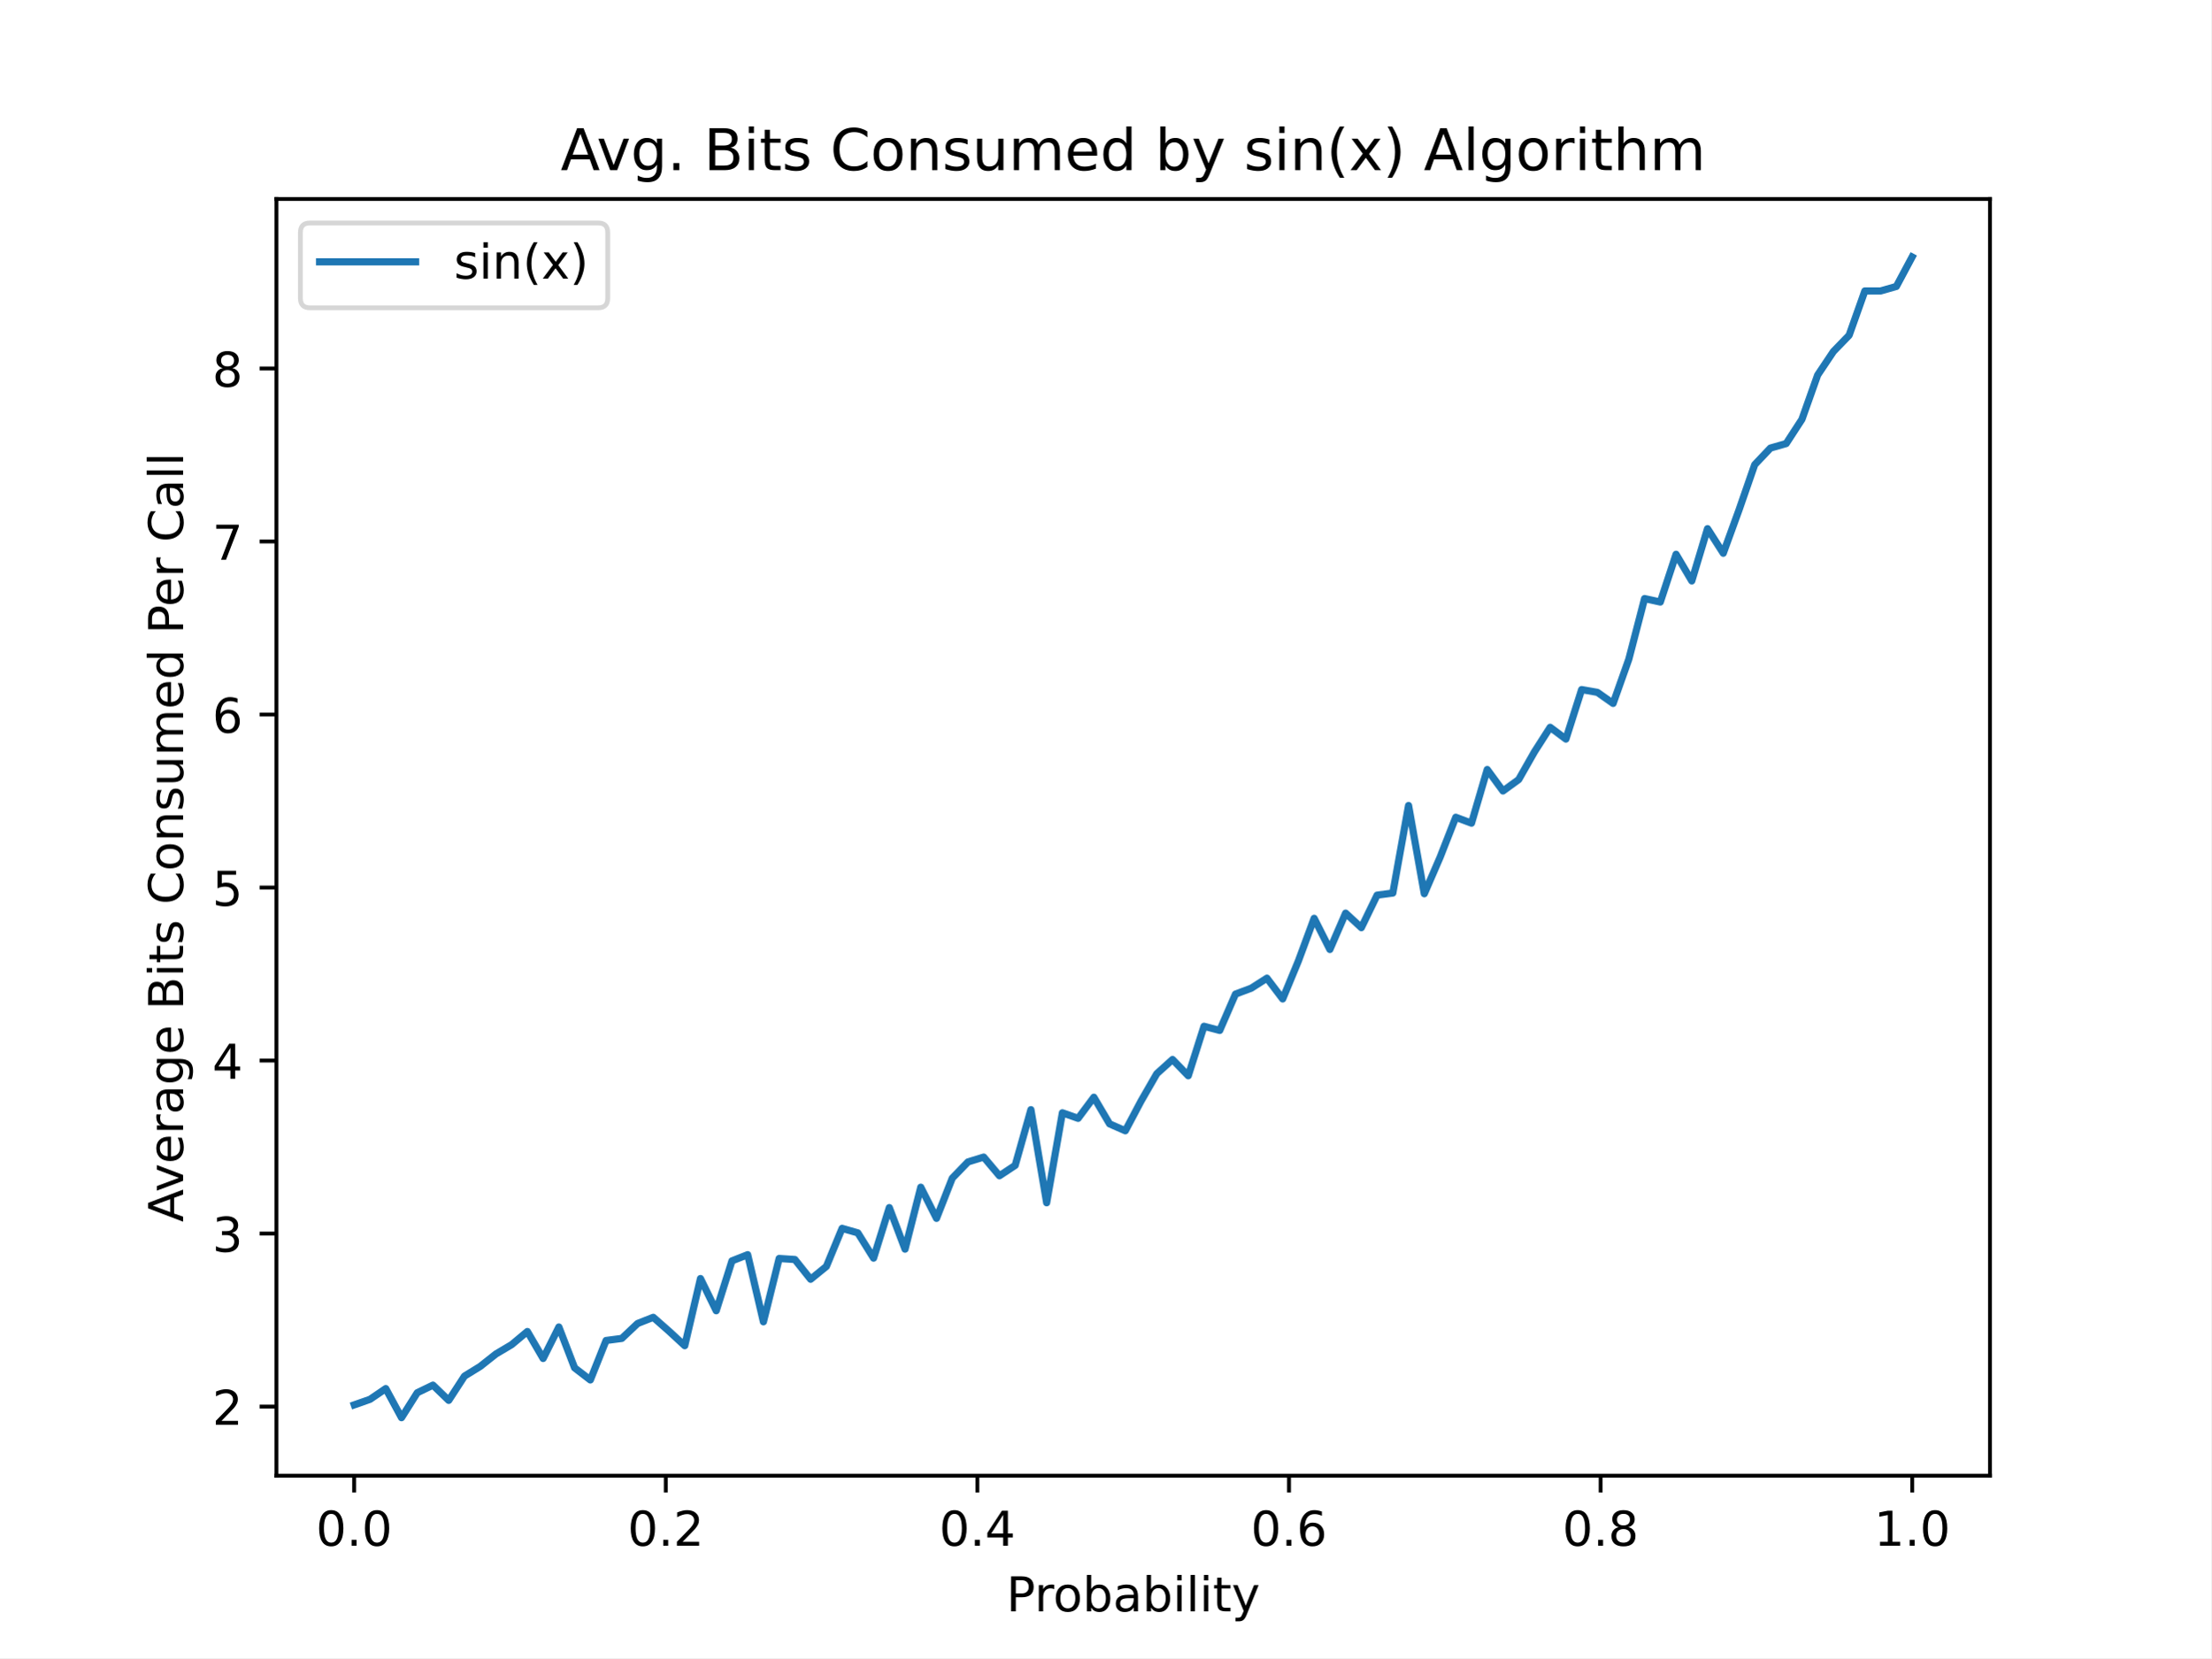
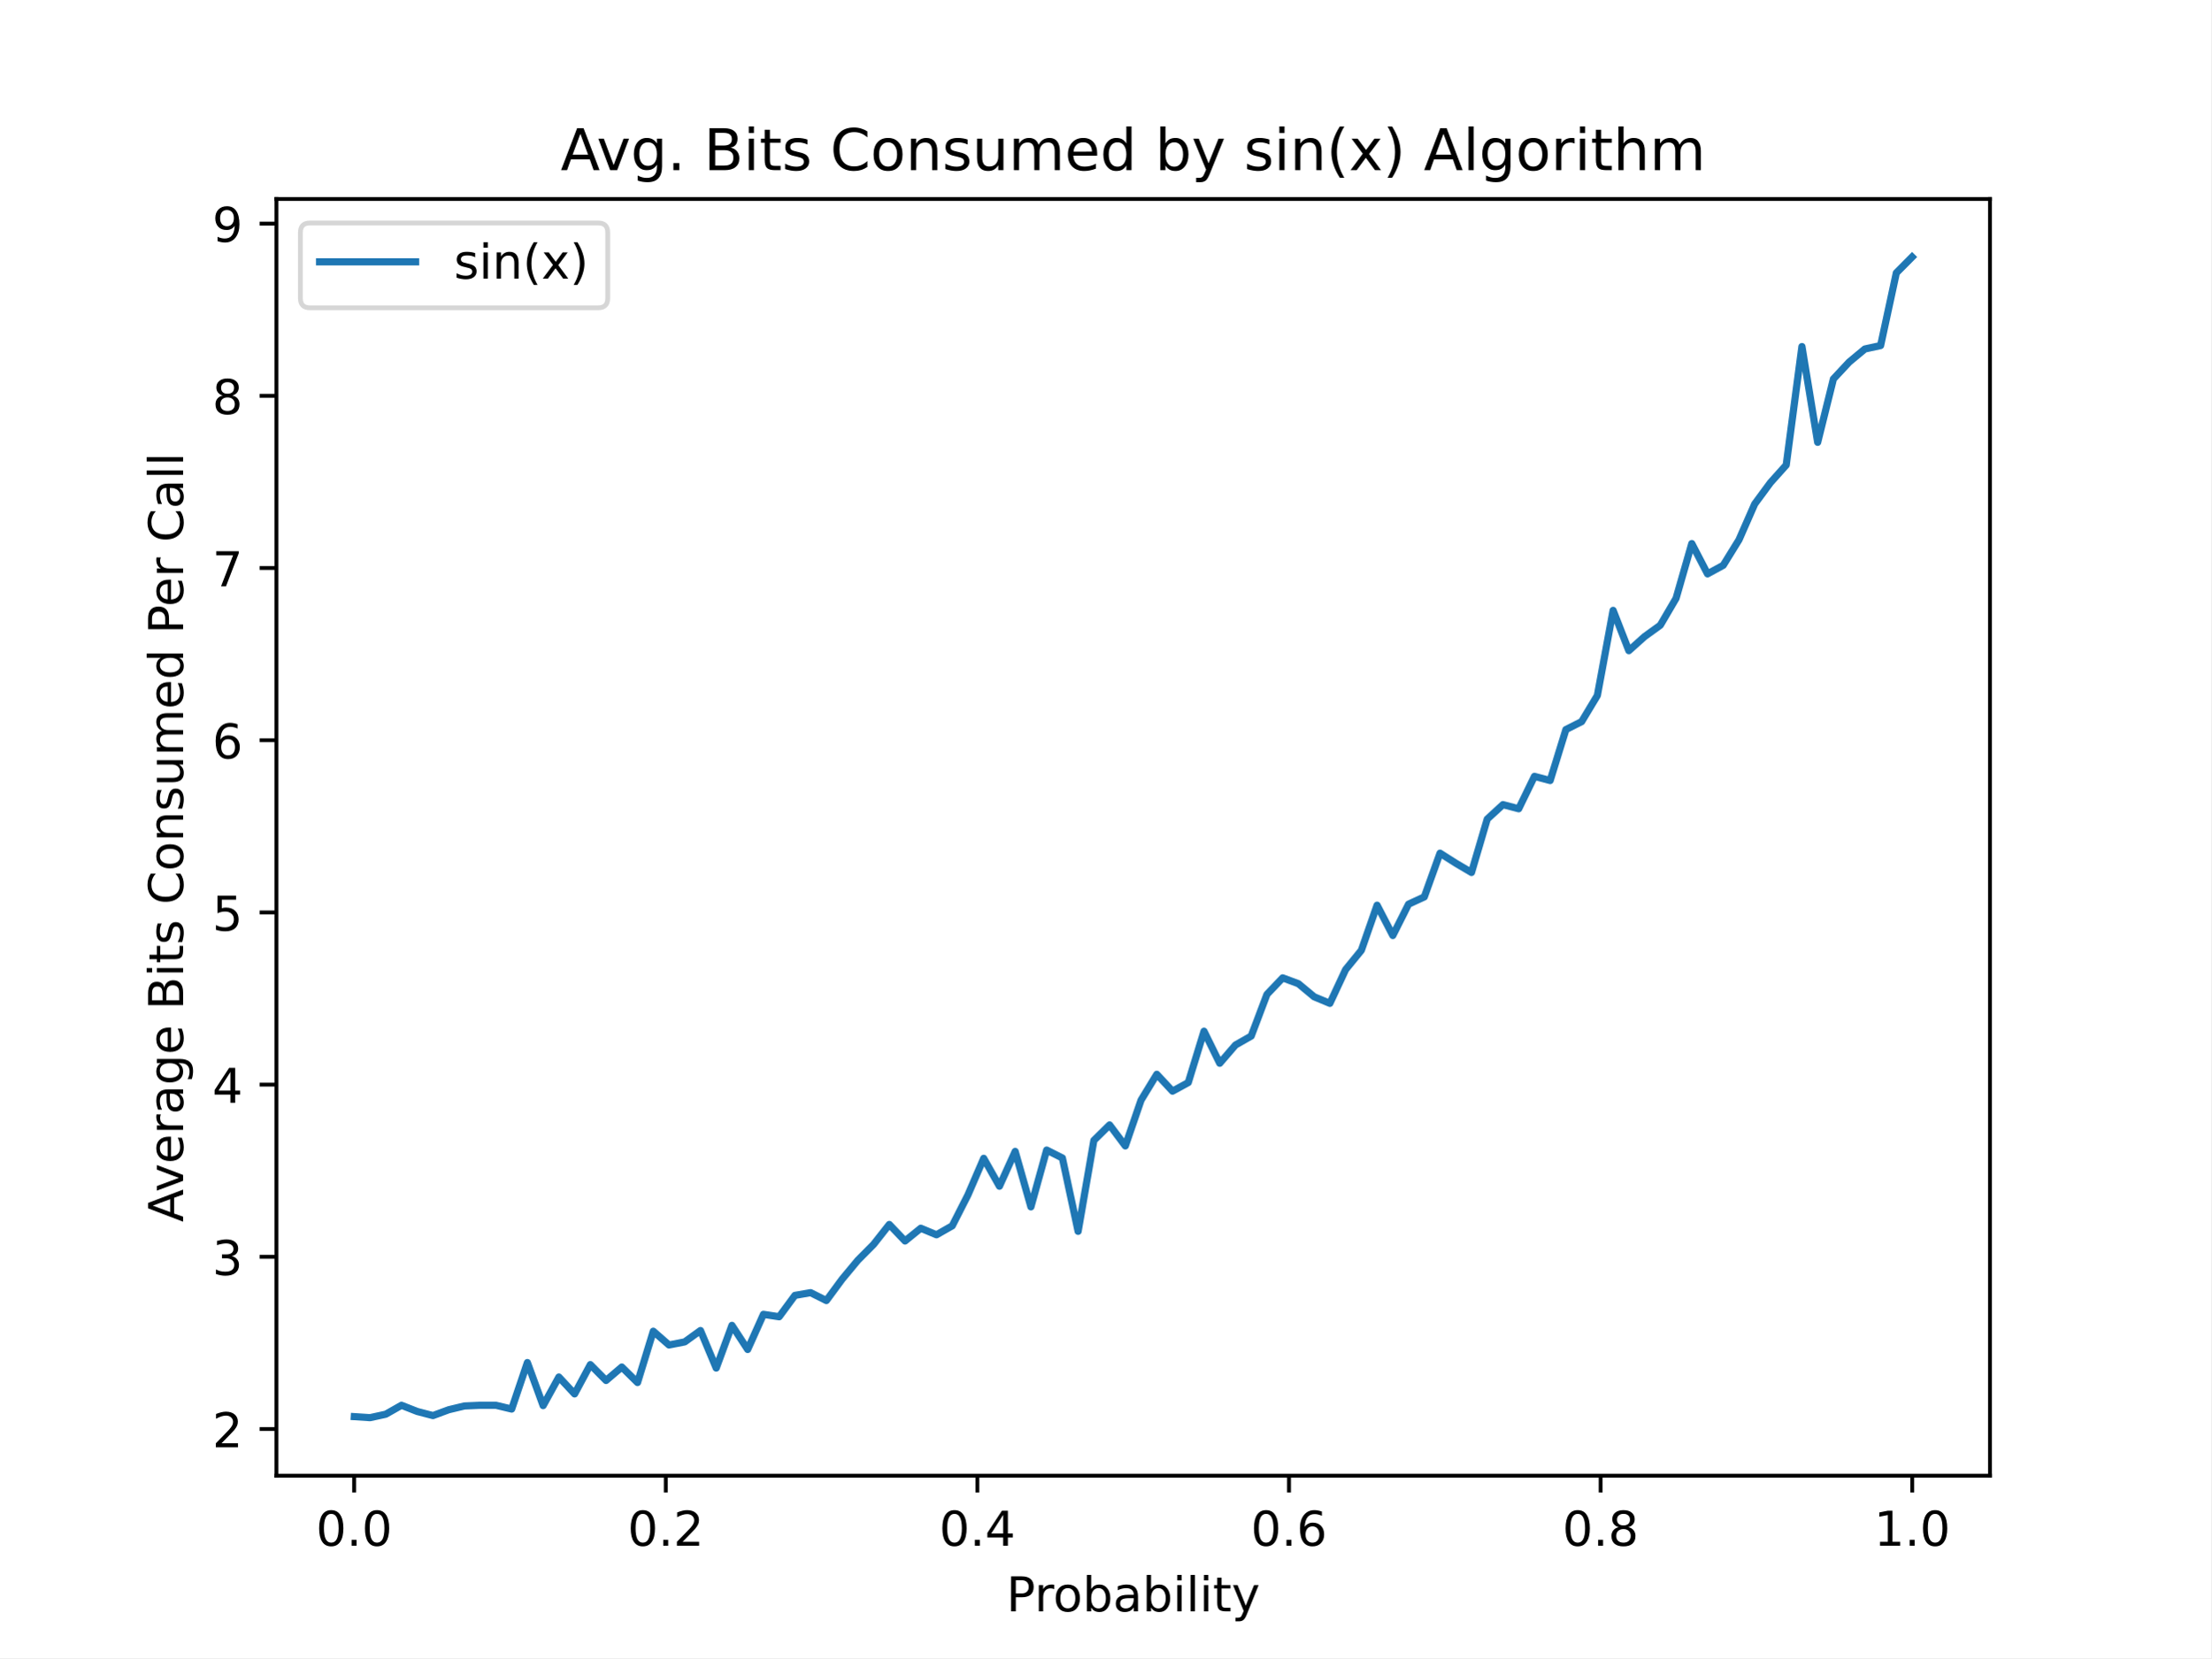
<svg xmlns="http://www.w3.org/2000/svg" xmlns:xlink="http://www.w3.org/1999/xlink" height="345.6pt" version="1.1" viewBox="0 0 460.8 345.6" width="460.8pt">
  <defs>
    <style type="text/css">
*{stroke-linecap:butt;stroke-linejoin:round;}
  </style>
  </defs>
  <g id="figure_1">
    <g id="patch_1">
      <path d="M 0 345.6  L 460.8 345.6  L 460.8 0  L 0 0  z " style="fill:#ffffff;" />
    </g>
    <g id="axes_1">
      <g id="patch_2">
        <path d="M 57.6 307.584  L 414.72 307.584  L 414.72 41.472  L 57.6 41.472  z " style="fill:#ffffff;" />
      </g>
      <g id="matplotlib.axis_1">
        <g id="xtick_1">
          <g id="line2d_1">
            <defs>
-               <path d="M 0 0  L 0 3.5  " id="m6c363ce9f9" style="stroke:#000000;stroke-width:0.8;" />
+               <path d="M 0 0  L 0 3.5  " id="mb6135d9585" style="stroke:#000000;stroke-width:0.8;" />
            </defs>
            <g>
-               <use style="stroke:#000000;stroke-width:0.8;" x="73.8" xlink:href="#m6c363ce9f9" y="307.584" />
+               <use style="stroke:#000000;stroke-width:0.8;" x="73.8" xlink:href="#mb6135d9585" y="307.584" />
            </g>
          </g>
          <g id="text_1">
            <text style="font-family:DejaVu Sans;font-size:10px;font-style:normal;font-weight:normal;text-anchor:middle;" transform="rotate(-0, 73.80026, 322.1824)" x="73.8" y="322.182">0.0</text>
          </g>
        </g>
        <g id="xtick_2">
          <g id="line2d_2">
            <g>
-               <use style="stroke:#000000;stroke-width:0.8;" x="138.744" xlink:href="#m6c363ce9f9" y="307.584" />
+               <use style="stroke:#000000;stroke-width:0.8;" x="138.744" xlink:href="#mb6135d9585" y="307.584" />
            </g>
          </g>
          <g id="text_2">
            <text style="font-family:DejaVu Sans;font-size:10px;font-style:normal;font-weight:normal;text-anchor:middle;" transform="rotate(-0, 138.7442, 322.1824)" x="138.744" y="322.182">0.2</text>
          </g>
        </g>
        <g id="xtick_3">
          <g id="line2d_3">
            <g>
-               <use style="stroke:#000000;stroke-width:0.8;" x="203.688" xlink:href="#m6c363ce9f9" y="307.584" />
+               <use style="stroke:#000000;stroke-width:0.8;" x="203.688" xlink:href="#mb6135d9585" y="307.584" />
            </g>
          </g>
          <g id="text_3">
            <text style="font-family:DejaVu Sans;font-size:10px;font-style:normal;font-weight:normal;text-anchor:middle;" transform="rotate(-0, 203.6881, 322.1824)" x="203.688" y="322.182">0.4</text>
          </g>
        </g>
        <g id="xtick_4">
          <g id="line2d_4">
            <g>
-               <use style="stroke:#000000;stroke-width:0.8;" x="268.632" xlink:href="#m6c363ce9f9" y="307.584" />
+               <use style="stroke:#000000;stroke-width:0.8;" x="268.632" xlink:href="#mb6135d9585" y="307.584" />
            </g>
          </g>
          <g id="text_4">
            <text style="font-family:DejaVu Sans;font-size:10px;font-style:normal;font-weight:normal;text-anchor:middle;" transform="rotate(-0, 268.6319, 322.1824)" x="268.632" y="322.182">0.6</text>
          </g>
        </g>
        <g id="xtick_5">
          <g id="line2d_5">
            <g>
-               <use style="stroke:#000000;stroke-width:0.8;" x="333.576" xlink:href="#m6c363ce9f9" y="307.584" />
+               <use style="stroke:#000000;stroke-width:0.8;" x="333.576" xlink:href="#mb6135d9585" y="307.584" />
            </g>
          </g>
          <g id="text_5">
            <text style="font-family:DejaVu Sans;font-size:10px;font-style:normal;font-weight:normal;text-anchor:middle;" transform="rotate(-0, 333.5758, 322.1824)" x="333.576" y="322.182">0.8</text>
          </g>
        </g>
        <g id="xtick_6">
          <g id="line2d_6">
            <g>
-               <use style="stroke:#000000;stroke-width:0.8;" x="398.52" xlink:href="#m6c363ce9f9" y="307.584" />
+               <use style="stroke:#000000;stroke-width:0.8;" x="398.52" xlink:href="#mb6135d9585" y="307.584" />
            </g>
          </g>
          <g id="text_6">
            <text style="font-family:DejaVu Sans;font-size:10px;font-style:normal;font-weight:normal;text-anchor:middle;" transform="rotate(-0, 398.5197, 322.1824)" x="398.52" y="322.182">1.0</text>
          </g>
        </g>
        <g id="text_7">
          <text style="font-family:DejaVu Sans;font-size:10px;font-style:normal;font-weight:normal;text-anchor:middle;" transform="rotate(-0, 236.16, 335.8606)" x="236.16" y="335.861">Probability</text>
        </g>
      </g>
      <g id="matplotlib.axis_2">
        <g id="ytick_1">
          <g id="line2d_7">
            <defs>
-               <path d="M 0 0  L -3.5 0  " id="ma10bbd2277" style="stroke:#000000;stroke-width:0.8;" />
+               <path d="M 0 0  L -3.5 0  " id="m061bfa4923" style="stroke:#000000;stroke-width:0.8;" />
            </defs>
            <g>
-               <use style="stroke:#000000;stroke-width:0.8;" x="57.6" xlink:href="#ma10bbd2277" y="293.18" />
+               <use style="stroke:#000000;stroke-width:0.8;" x="57.6" xlink:href="#m061bfa4923" y="297.857" />
            </g>
          </g>
          <g id="text_8">
-             <text style="font-family:DejaVu Sans;font-size:10px;font-style:normal;font-weight:normal;text-anchor:end;" transform="rotate(-0, 50.6, 296.9791)" x="50.6" y="296.979">2</text>
+             <text style="font-family:DejaVu Sans;font-size:10px;font-style:normal;font-weight:normal;text-anchor:end;" transform="rotate(-0, 50.6, 301.6562)" x="50.6" y="301.656">2</text>
          </g>
        </g>
        <g id="ytick_2">
          <g id="line2d_8">
            <g>
-               <use style="stroke:#000000;stroke-width:0.8;" x="57.6" xlink:href="#ma10bbd2277" y="257.115" />
+               <use style="stroke:#000000;stroke-width:0.8;" x="57.6" xlink:href="#m061bfa4923" y="261.964" />
            </g>
          </g>
          <g id="text_9">
-             <text style="font-family:DejaVu Sans;font-size:10px;font-style:normal;font-weight:normal;text-anchor:end;" transform="rotate(-0, 50.6, 260.9147)" x="50.6" y="260.915">3</text>
+             <text style="font-family:DejaVu Sans;font-size:10px;font-style:normal;font-weight:normal;text-anchor:end;" transform="rotate(-0, 50.6, 265.763)" x="50.6" y="265.763">3</text>
          </g>
        </g>
        <g id="ytick_3">
          <g id="line2d_9">
            <g>
-               <use style="stroke:#000000;stroke-width:0.8;" x="57.6" xlink:href="#ma10bbd2277" y="221.051" />
+               <use style="stroke:#000000;stroke-width:0.8;" x="57.6" xlink:href="#m061bfa4923" y="226.071" />
            </g>
          </g>
          <g id="text_10">
-             <text style="font-family:DejaVu Sans;font-size:10px;font-style:normal;font-weight:normal;text-anchor:end;" transform="rotate(-0, 50.6, 224.8503)" x="50.6" y="224.85">4</text>
+             <text style="font-family:DejaVu Sans;font-size:10px;font-style:normal;font-weight:normal;text-anchor:end;" transform="rotate(-0, 50.6, 229.8698)" x="50.6" y="229.87">4</text>
          </g>
        </g>
        <g id="ytick_4">
          <g id="line2d_10">
            <g>
-               <use style="stroke:#000000;stroke-width:0.8;" x="57.6" xlink:href="#ma10bbd2277" y="184.987" />
+               <use style="stroke:#000000;stroke-width:0.8;" x="57.6" xlink:href="#m061bfa4923" y="190.177" />
            </g>
          </g>
          <g id="text_11">
-             <text style="font-family:DejaVu Sans;font-size:10px;font-style:normal;font-weight:normal;text-anchor:end;" transform="rotate(-0, 50.6, 188.7859)" x="50.6" y="188.786">5</text>
+             <text style="font-family:DejaVu Sans;font-size:10px;font-style:normal;font-weight:normal;text-anchor:end;" transform="rotate(-0, 50.6, 193.9766)" x="50.6" y="193.977">5</text>
          </g>
        </g>
        <g id="ytick_5">
          <g id="line2d_11">
            <g>
-               <use style="stroke:#000000;stroke-width:0.8;" x="57.6" xlink:href="#ma10bbd2277" y="148.922" />
+               <use style="stroke:#000000;stroke-width:0.8;" x="57.6" xlink:href="#m061bfa4923" y="154.284" />
            </g>
          </g>
          <g id="text_12">
-             <text style="font-family:DejaVu Sans;font-size:10px;font-style:normal;font-weight:normal;text-anchor:end;" transform="rotate(-0, 50.6, 152.7215)" x="50.6" y="152.721">6</text>
+             <text style="font-family:DejaVu Sans;font-size:10px;font-style:normal;font-weight:normal;text-anchor:end;" transform="rotate(-0, 50.6, 158.0835)" x="50.6" y="158.083">6</text>
          </g>
        </g>
        <g id="ytick_6">
          <g id="line2d_12">
            <g>
-               <use style="stroke:#000000;stroke-width:0.8;" x="57.6" xlink:href="#ma10bbd2277" y="112.858" />
+               <use style="stroke:#000000;stroke-width:0.8;" x="57.6" xlink:href="#m061bfa4923" y="118.391" />
            </g>
          </g>
          <g id="text_13">
-             <text style="font-family:DejaVu Sans;font-size:10px;font-style:normal;font-weight:normal;text-anchor:end;" transform="rotate(-0, 50.6, 116.6571)" x="50.6" y="116.657">7</text>
+             <text style="font-family:DejaVu Sans;font-size:10px;font-style:normal;font-weight:normal;text-anchor:end;" transform="rotate(-0, 50.6, 122.1903)" x="50.6" y="122.19">7</text>
          </g>
        </g>
        <g id="ytick_7">
          <g id="line2d_13">
            <g>
-               <use style="stroke:#000000;stroke-width:0.8;" x="57.6" xlink:href="#ma10bbd2277" y="76.793" />
+               <use style="stroke:#000000;stroke-width:0.8;" x="57.6" xlink:href="#m061bfa4923" y="82.498" />
            </g>
          </g>
          <g id="text_14">
-             <text style="font-family:DejaVu Sans;font-size:10px;font-style:normal;font-weight:normal;text-anchor:end;" transform="rotate(-0, 50.6, 80.59269)" x="50.6" y="80.593">8</text>
-           </g>
-         </g>
-         <g id="text_15">
+             <text style="font-family:DejaVu Sans;font-size:10px;font-style:normal;font-weight:normal;text-anchor:end;" transform="rotate(-0, 50.6, 86.29712)" x="50.6" y="86.297">8</text>
+           </g>
+         </g>
+         <g id="ytick_8">
+           <g id="line2d_14">
+             <g>
+               <use style="stroke:#000000;stroke-width:0.8;" x="57.6" xlink:href="#m061bfa4923" y="46.605" />
+             </g>
+           </g>
+           <g id="text_15">
+             <text style="font-family:DejaVu Sans;font-size:10px;font-style:normal;font-weight:normal;text-anchor:end;" transform="rotate(-0, 50.6, 50.40394)" x="50.6" y="50.404">9</text>
+           </g>
+         </g>
+         <g id="text_16">
          <text style="font-family:DejaVu Sans;font-size:10px;font-style:normal;font-weight:normal;text-anchor:middle;" transform="rotate(-90, 38.15781, 174.528)" x="38.158" y="174.528">Average Bits Consumed Per Call</text>
        </g>
      </g>
-       <g id="line2d_14">
-         <path clip-path="url(#p65ebcdb64d)" d="M 73.833 292.819  L 77.112 291.665  L 80.391 289.429  L 83.671 295.488  L 86.95 290.295  L 90.229 288.708  L 93.509 291.882  L 96.788 286.833  L 100.067 284.813  L 103.347 282.216  L 106.626 280.269  L 109.905 277.528  L 113.185 283.154  L 116.464 276.59  L 119.743 285.101  L 123.023 287.626  L 126.302 279.403  L 129.581 278.971  L 132.861 275.869  L 136.14 274.571  L 139.42 277.456  L 142.699 280.485  L 145.978 266.492  L 149.258 273.2  L 152.537 262.814  L 155.816 261.515  L 159.096 275.508  L 162.375 262.309  L 165.654 262.525  L 168.934 266.636  L 172.213 263.968  L 175.492 256.034  L 178.772 256.971  L 182.051 262.237  L 185.33 251.706  L 188.61 260.361  L 191.889 247.45  L 195.168 253.942  L 198.448 245.575  L 201.727 242.185  L 205.006 241.175  L 208.286 245.07  L 211.565 242.906  L 214.844 231.293  L 218.124 250.696  L 221.403 231.943  L 224.682 233.097  L 227.962 228.697  L 231.241 234.251  L 234.52 235.693  L 237.8 229.49  L 241.079 223.792  L 244.358 220.835  L 247.638 224.225  L 250.917 213.91  L 254.196 214.776  L 257.476 207.202  L 260.755 205.976  L 264.034 203.884  L 267.314 208.212  L 270.593 200.278  L 273.872 191.406  L 277.152 197.898  L 280.431 190.324  L 283.71 193.354  L 286.99 186.574  L 290.269 186.141  L 293.548 167.892  L 296.828 186.285  L 300.107 178.711  L 303.386 170.345  L 306.666 171.571  L 309.945 160.391  L 313.224 164.863  L 316.504 162.482  L 319.783 156.712  L 323.062 151.591  L 326.342 154.043  L 329.621 143.729  L 332.9 144.306  L 336.18 146.614  L 339.459 137.382  L 342.739 124.759  L 346.018 125.48  L 349.297 115.527  L 352.577 121.081  L 355.856 110.189  L 359.135 115.31  L 362.415 106.294  L 365.694 96.845  L 368.973 93.383  L 372.253 92.445  L 375.532 87.396  L 378.811 78.164  L 382.091 73.259  L 385.37 69.869  L 388.649 60.637  L 391.929 60.637  L 395.208 59.699  L 398.487 53.568  " style="fill:none;stroke:#1f77b4;stroke-linecap:square;stroke-width:1.5;" />
+       <g id="line2d_15">
+         <path clip-path="url(#pca2dd8a171)" d="M 73.833 295.273  L 77.112 295.488  L 80.391 294.77  L 83.671 292.904  L 86.95 294.196  L 90.229 295.057  L 93.509 293.837  L 96.788 293.047  L 100.067 292.904  L 103.347 292.904  L 106.626 293.693  L 109.905 284.002  L 113.185 292.975  L 116.464 287.017  L 119.743 290.535  L 123.023 284.433  L 126.302 287.735  L 129.581 284.935  L 132.861 288.166  L 136.14 277.47  L 139.42 280.341  L 142.699 279.695  L 145.978 277.326  L 149.258 285.151  L 152.537 276.249  L 155.816 281.274  L 159.096 273.952  L 162.375 274.455  L 165.654 270.004  L 168.934 269.43  L 172.213 271.081  L 175.492 266.63  L 178.772 262.682  L 182.051 259.379  L 185.33 255.216  L 188.61 258.662  L 191.889 256.006  L 195.168 257.369  L 198.448 255.503  L 201.727 249.042  L 205.006 241.433  L 208.286 247.248  L 211.565 239.997  L 214.844 251.555  L 218.124 239.71  L 221.403 241.361  L 224.682 256.652  L 227.962 237.7  L 231.241 234.47  L 234.52 238.849  L 237.8 229.301  L 241.079 223.917  L 244.358 227.435  L 247.638 225.64  L 250.917 214.944  L 254.196 221.62  L 257.476 217.815  L 260.755 215.949  L 264.034 207.263  L 267.314 203.817  L 270.593 205.037  L 273.872 207.765  L 277.152 209.129  L 280.431 202.094  L 283.71 198.074  L 286.99 188.67  L 290.269 194.987  L 293.548 188.455  L 296.828 186.947  L 300.107 177.83  L 303.386 179.912  L 306.666 181.85  L 309.945 170.723  L 313.224 167.708  L 316.504 168.57  L 319.783 161.822  L 323.062 162.683  L 326.342 152.059  L 329.621 150.408  L 332.9 144.952  L 336.18 127.221  L 339.459 135.62  L 342.739 132.677  L 346.018 130.308  L 349.297 124.708  L 352.577 113.294  L 355.856 119.611  L 359.135 117.817  L 362.415 112.505  L 365.694 105.039  L 368.973 100.588  L 372.253 96.927  L 375.532 72.232  L 378.811 92.189  L 382.091 78.98  L 385.37 75.463  L 388.649 72.735  L 391.929 72.017  L 395.208 56.87  L 398.487 53.568  " style="fill:none;stroke:#1f77b4;stroke-linecap:square;stroke-width:1.5;" />
      </g>
      <g id="patch_3">
        <path d="M 57.6 307.584  L 57.6 41.472  " style="fill:none;stroke:#000000;stroke-linecap:square;stroke-linejoin:miter;stroke-width:0.8;" />
      </g>
      <g id="patch_4">
        <path d="M 414.72 307.584  L 414.72 41.472  " style="fill:none;stroke:#000000;stroke-linecap:square;stroke-linejoin:miter;stroke-width:0.8;" />
      </g>
      <g id="patch_5">
        <path d="M 57.6 307.584  L 414.72 307.584  " style="fill:none;stroke:#000000;stroke-linecap:square;stroke-linejoin:miter;stroke-width:0.8;" />
      </g>
      <g id="patch_6">
        <path d="M 57.6 41.472  L 414.72 41.472  " style="fill:none;stroke:#000000;stroke-linecap:square;stroke-linejoin:miter;stroke-width:0.8;" />
      </g>
-       <g id="text_16">
+       <g id="text_17">
        <text style="font-family:DejaVu Sans;font-size:12px;font-style:normal;font-weight:normal;text-anchor:middle;" transform="rotate(-0, 236.16, 35.472)" x="236.16" y="35.472">Avg. Bits Consumed by sin(x) Algorithm</text>
      </g>
      <g id="legend_1">
        <g id="patch_7">
          <path d="M 64.6 64.15  L 124.647 64.15  Q 126.647 64.15 126.647 62.15  L 126.647 48.472  Q 126.647 46.472 124.647 46.472  L 64.6 46.472  Q 62.6 46.472 62.6 48.472  L 62.6 62.15  Q 62.6 64.15 64.6 64.15  z " style="fill:#ffffff;opacity:0.8;stroke:#cccccc;stroke-linejoin:miter;" />
        </g>
-         <g id="line2d_15">
+         <g id="line2d_16">
          <path d="M 66.6 54.57  L 86.6 54.57  " style="fill:none;stroke:#1f77b4;stroke-linecap:square;stroke-width:1.5;" />
        </g>
-         <g id="line2d_16" />
-         <g id="text_17">
+         <g id="line2d_17" />
+         <g id="text_18">
          <text style="font-family:DejaVu Sans;font-size:10px;font-style:normal;font-weight:normal;text-anchor:start;" transform="rotate(-0, 94.6, 58.07044)" x="94.6" y="58.07">sin(x)</text>
        </g>
      </g>
    </g>
  </g>
  <defs>
-     <clipPath id="p65ebcdb64d">
+     <clipPath id="pca2dd8a171">
      <rect height="266.112" width="357.12" x="57.6" y="41.472" />
    </clipPath>
  </defs>
</svg>
